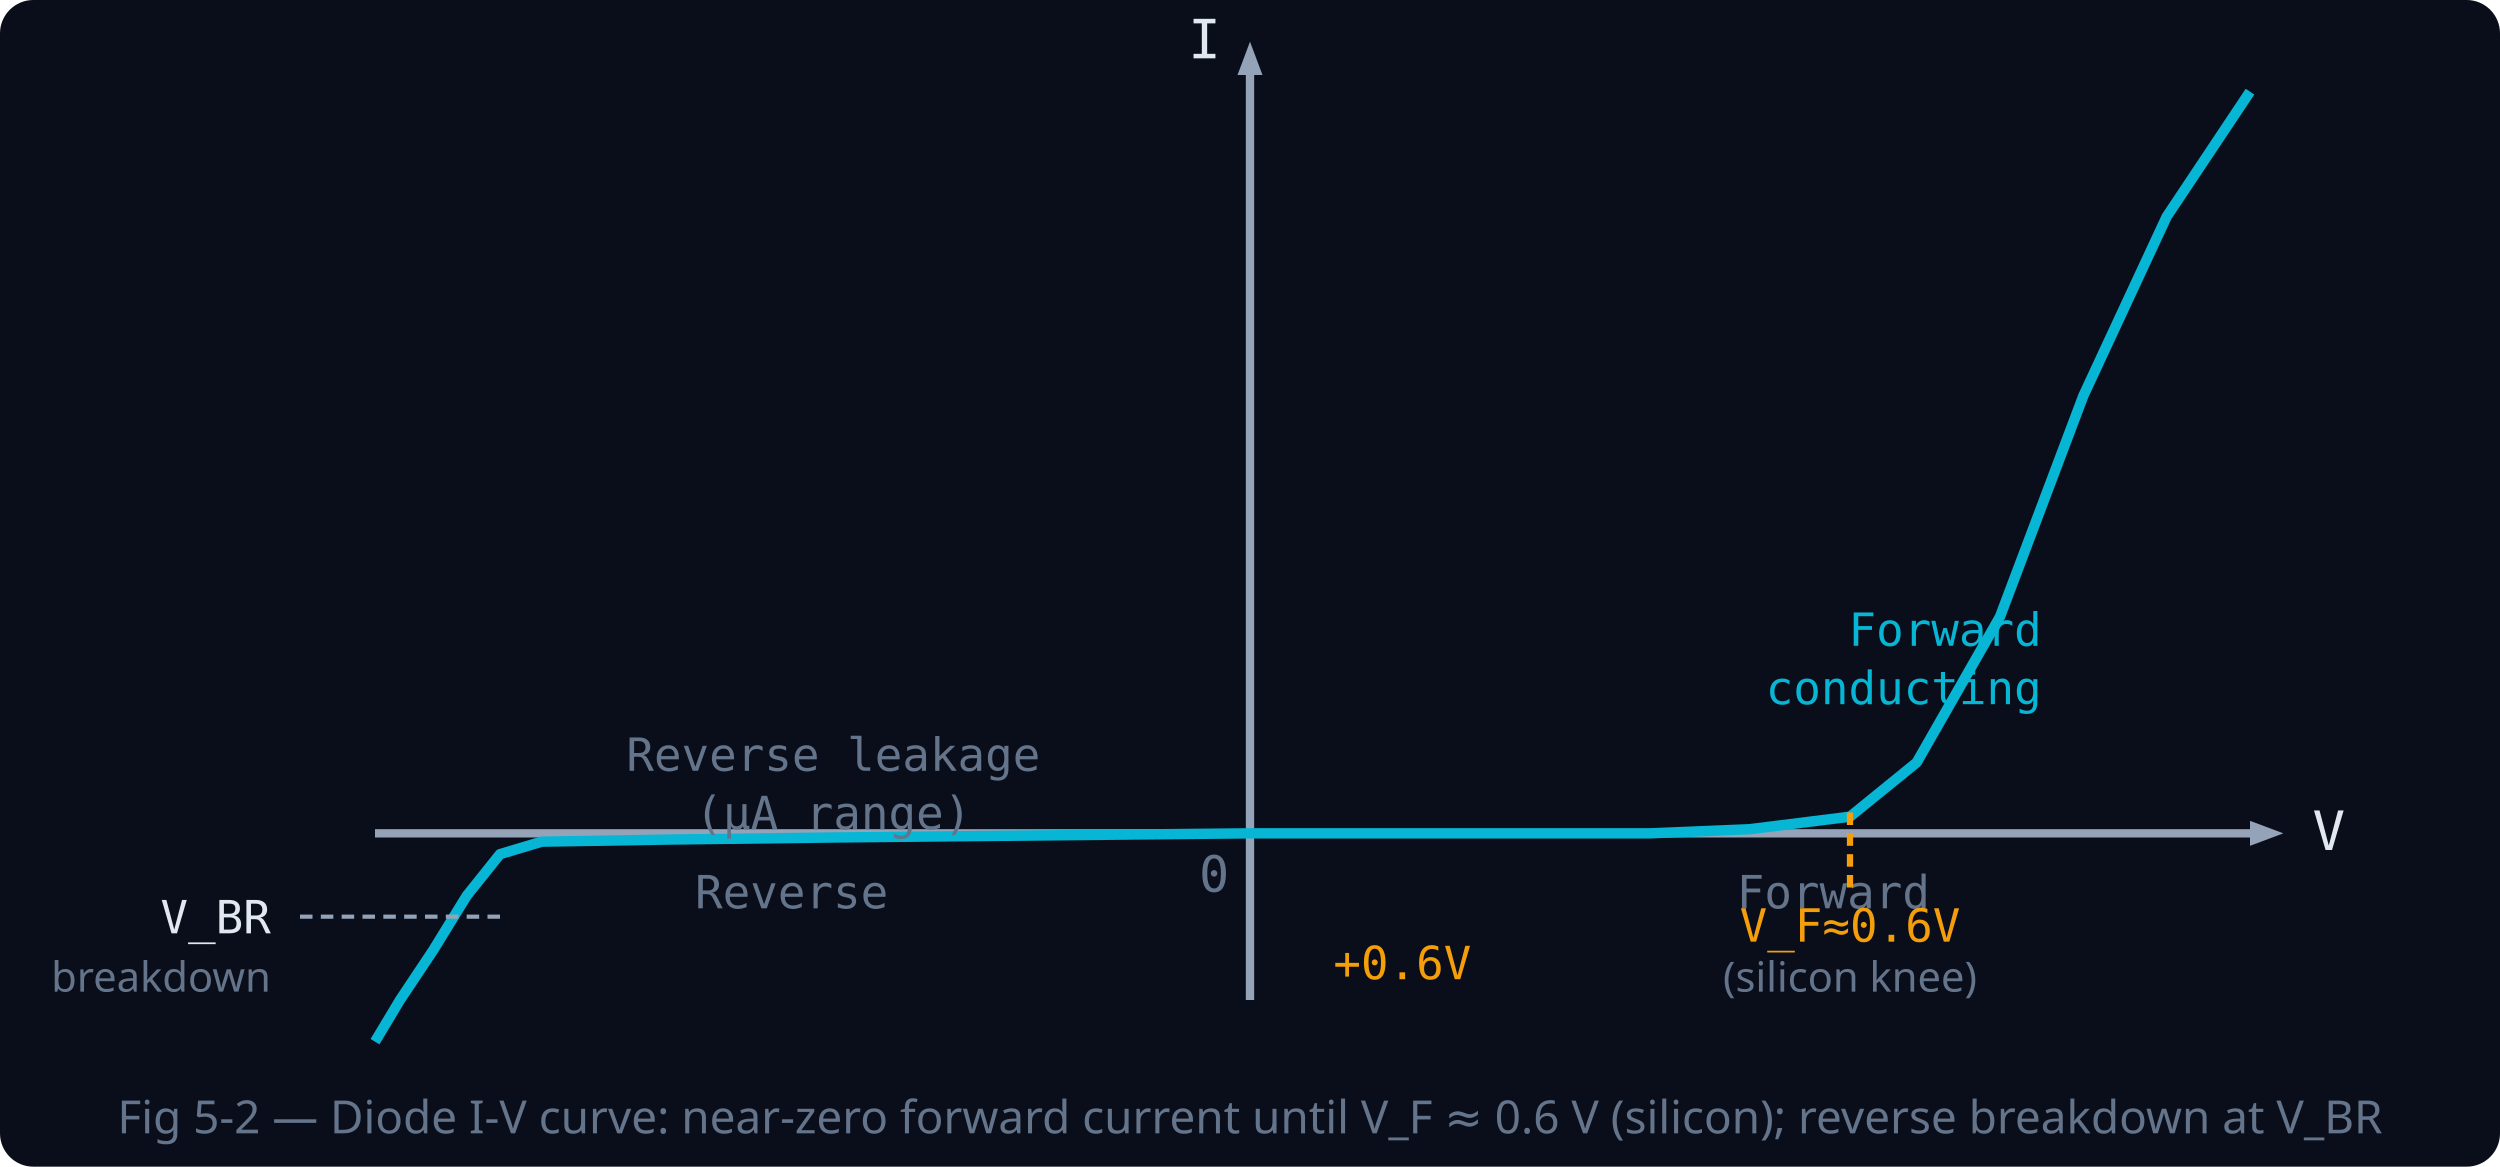
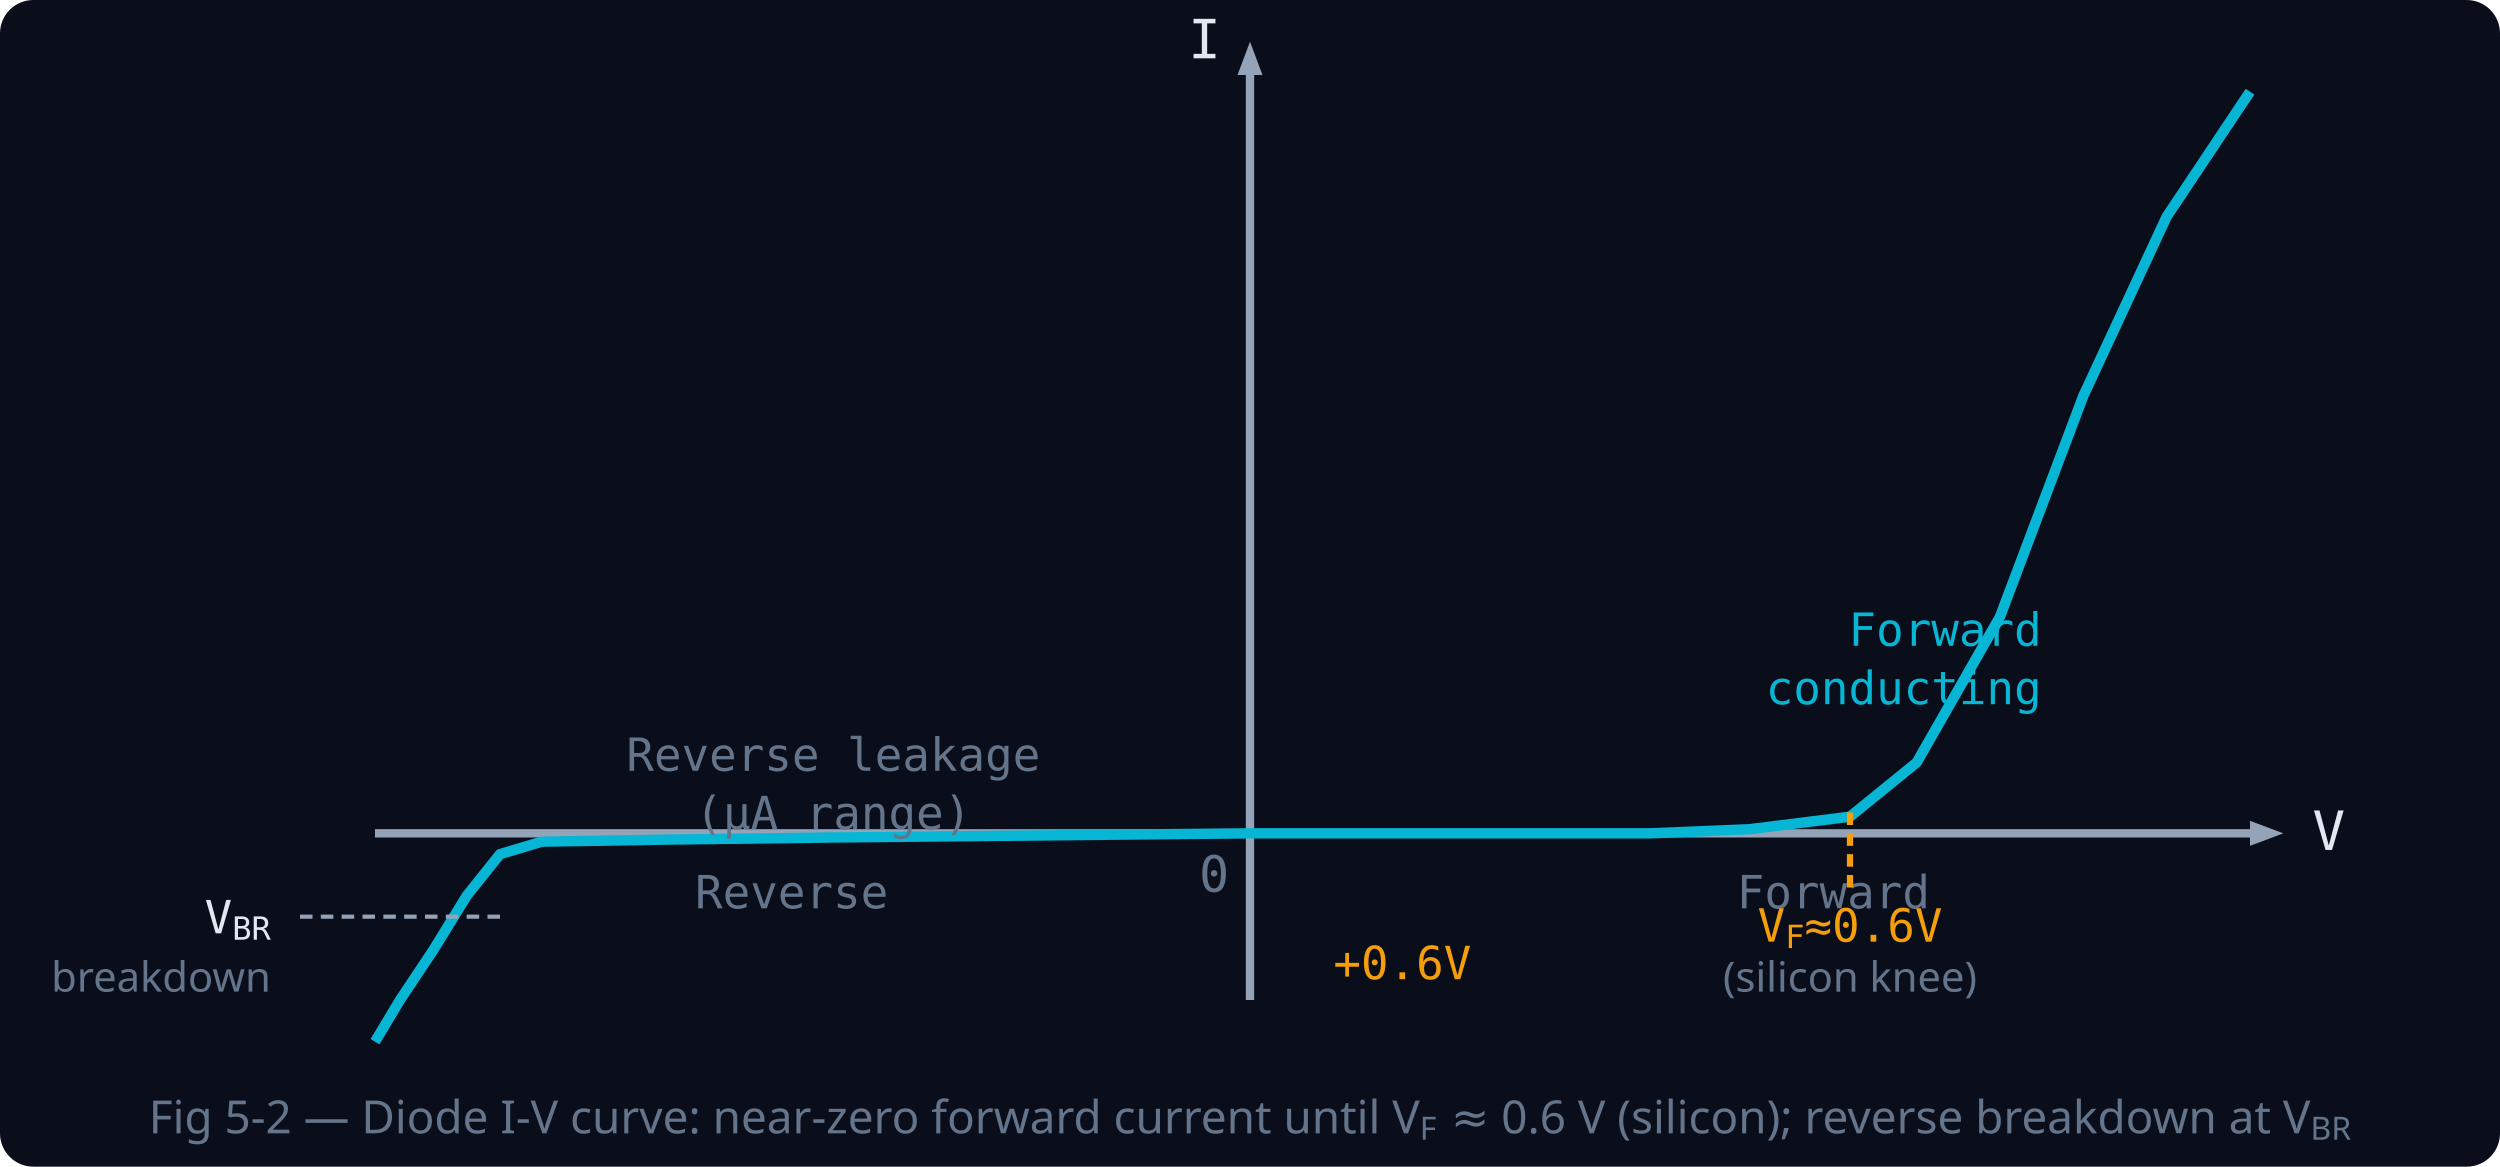
<svg xmlns="http://www.w3.org/2000/svg" viewBox="0 0 600 280" width="600" height="280">
  <rect width="600" height="280" fill="#0a0e1a" rx="8" />
  <line x1="90" y1="200" x2="543" y2="200" stroke="#94a3b8" stroke-width="2" />
  <line x1="300" y1="240" x2="300" y2="18" stroke="#94a3b8" stroke-width="2" />
  <polygon points="540,197 540,203 548,200" fill="#94a3b8" />
  <polygon points="297,18 303,18 300,10" fill="#94a3b8" />
  <text x="555" y="204" font-family="IBM Plex Mono, monospace" font-size="13" fill="#e2e8f0">V</text>
  <text x="293" y="14" font-family="IBM Plex Mono, monospace" font-size="13" fill="#e2e8f0" text-anchor="end">I</text>
  <text x="295" y="214" font-family="IBM Plex Mono, monospace" font-size="12" fill="#64748b" text-anchor="end">0</text>
  <text x="190" y="218" font-family="IBM Plex Mono, monospace" font-size="11" fill="#64748b" text-anchor="middle">Reverse</text>
  <text x="440" y="218" font-family="IBM Plex Mono, monospace" font-size="11" fill="#64748b" text-anchor="middle">Forward</text>
  <text x="320" y="235" font-family="IBM Plex Mono, monospace" font-size="11" fill="#f59e0b">+0.6V</text>
  <polyline points="300,200 396,200 420,199 444,196 460,183 480,148 500,95 520,52 540,22" fill="none" stroke="#06b6d4" stroke-width="2.5" stroke-linejoin="round" />
  <polyline points="300,200 200,201 160,201.5 130,202 120,205 112,215 104,228 96,240 90,250" fill="none" stroke="#06b6d4" stroke-width="2.5" stroke-linejoin="round" />
  <line x1="444" y1="195" x2="444" y2="215" stroke="#f59e0b" stroke-width="1.5" stroke-dasharray="3,2" />
-   <text x="444" y="226" font-family="IBM Plex Mono, monospace" font-size="11" fill="#f59e0b" text-anchor="middle">V_F≈0.6V</text>
+   <text x="444" y="226" font-family="IBM Plex Mono, monospace" font-size="11" fill="#f59e0b" text-anchor="middle">V<tspan baseline-shift="sub" font-size="70%">F</tspan>≈0.6V</text>
  <text x="444" y="238" font-family="IBM Plex Sans, sans-serif" font-size="10" fill="#64748b" text-anchor="middle">(silicon knee)</text>
  <line x1="120" y1="220" x2="70" y2="220" stroke="#94a3b8" stroke-width="1" stroke-dasharray="3,2" />
-   <text x="65" y="224" font-family="IBM Plex Mono, monospace" font-size="11" fill="#e2e8f0" text-anchor="end">V_BR</text>
+   <text x="65" y="224" font-family="IBM Plex Mono, monospace" font-size="11" fill="#e2e8f0" text-anchor="end">V<tspan baseline-shift="sub" font-size="70%">BR</tspan>
+   </text>
  <text x="65" y="238" font-family="IBM Plex Sans, sans-serif" font-size="10" fill="#64748b" text-anchor="end">breakdown</text>
  <text x="490" y="155" font-family="IBM Plex Mono, monospace" font-size="11" fill="#06b6d4" text-anchor="end">Forward</text>
  <text x="490" y="169" font-family="IBM Plex Mono, monospace" font-size="11" fill="#06b6d4" text-anchor="end">conducting</text>
  <text x="200" y="185" font-family="IBM Plex Mono, monospace" font-size="11" fill="#64748b" text-anchor="middle">Reverse leakage</text>
  <text x="200" y="199" font-family="IBM Plex Mono, monospace" font-size="11" fill="#64748b" text-anchor="middle">(µA range)</text>
-   <text x="300" y="272" font-family="IBM Plex Sans, sans-serif" font-size="11" fill="#64748b" text-anchor="middle">Fig 5-2 — Diode I-V curve: near-zero forward current until V_F ≈ 0.6 V (silicon); reverse breakdown at V_BR</text>
+   <text x="300" y="272" font-family="IBM Plex Sans, sans-serif" font-size="11" fill="#64748b" text-anchor="middle">Fig 5-2 — Diode I-V curve: near-zero forward current until V<tspan baseline-shift="sub" font-size="70%">F</tspan> ≈ 0.6 V (silicon); reverse breakdown at V<tspan baseline-shift="sub" font-size="70%">BR</tspan>
+   </text>
</svg>
